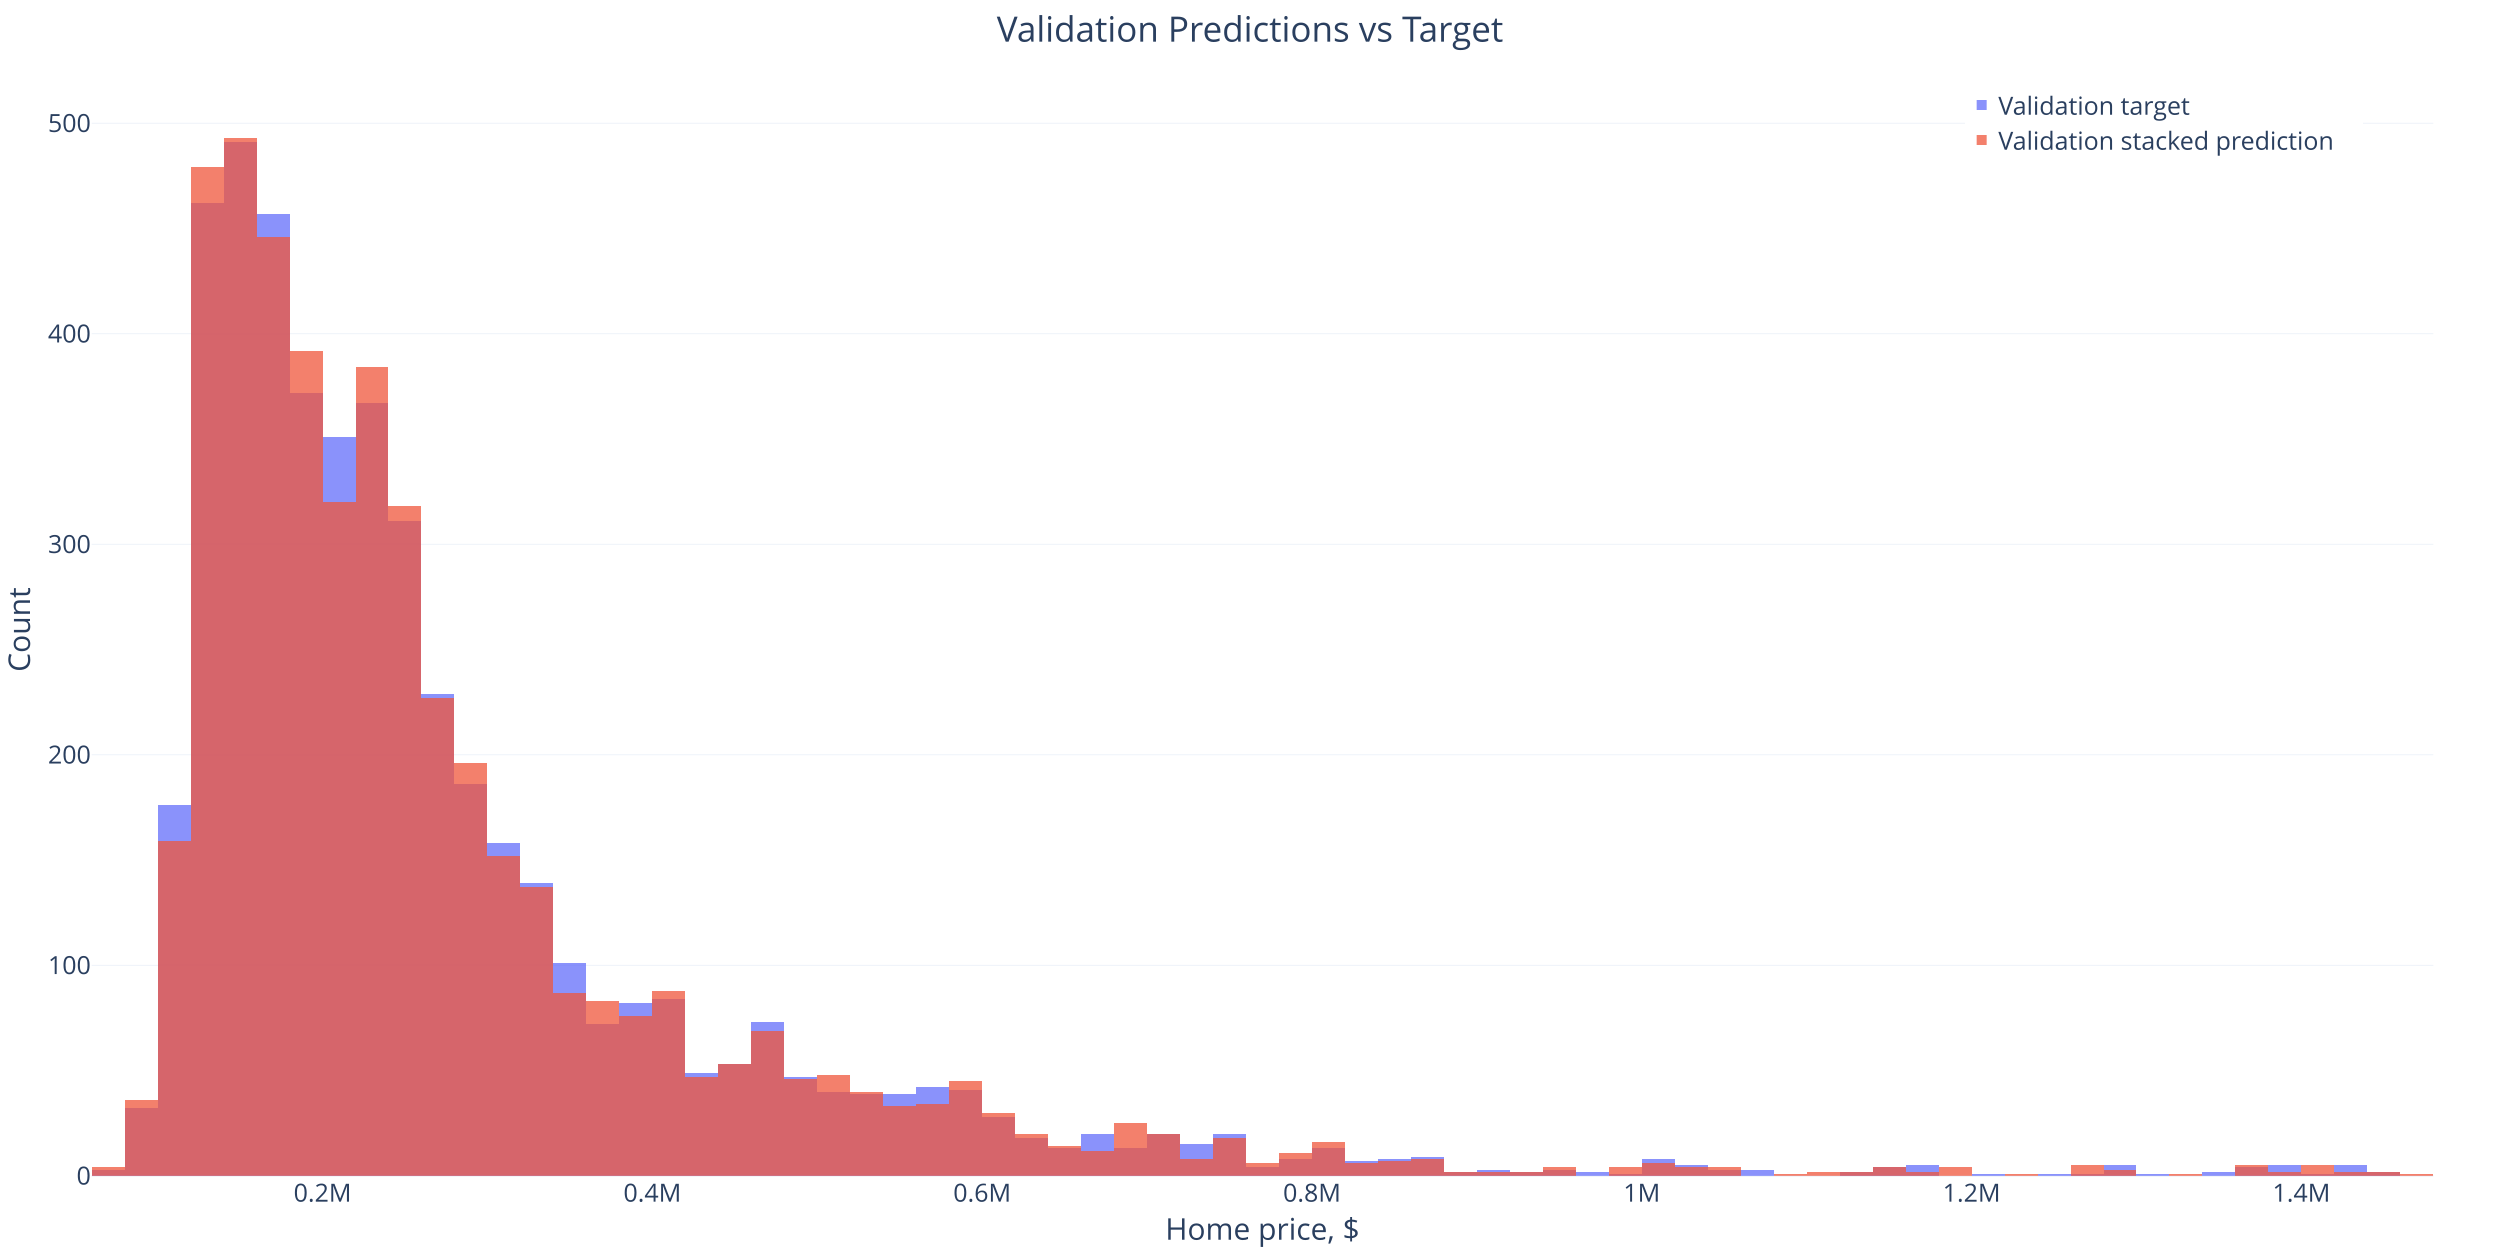
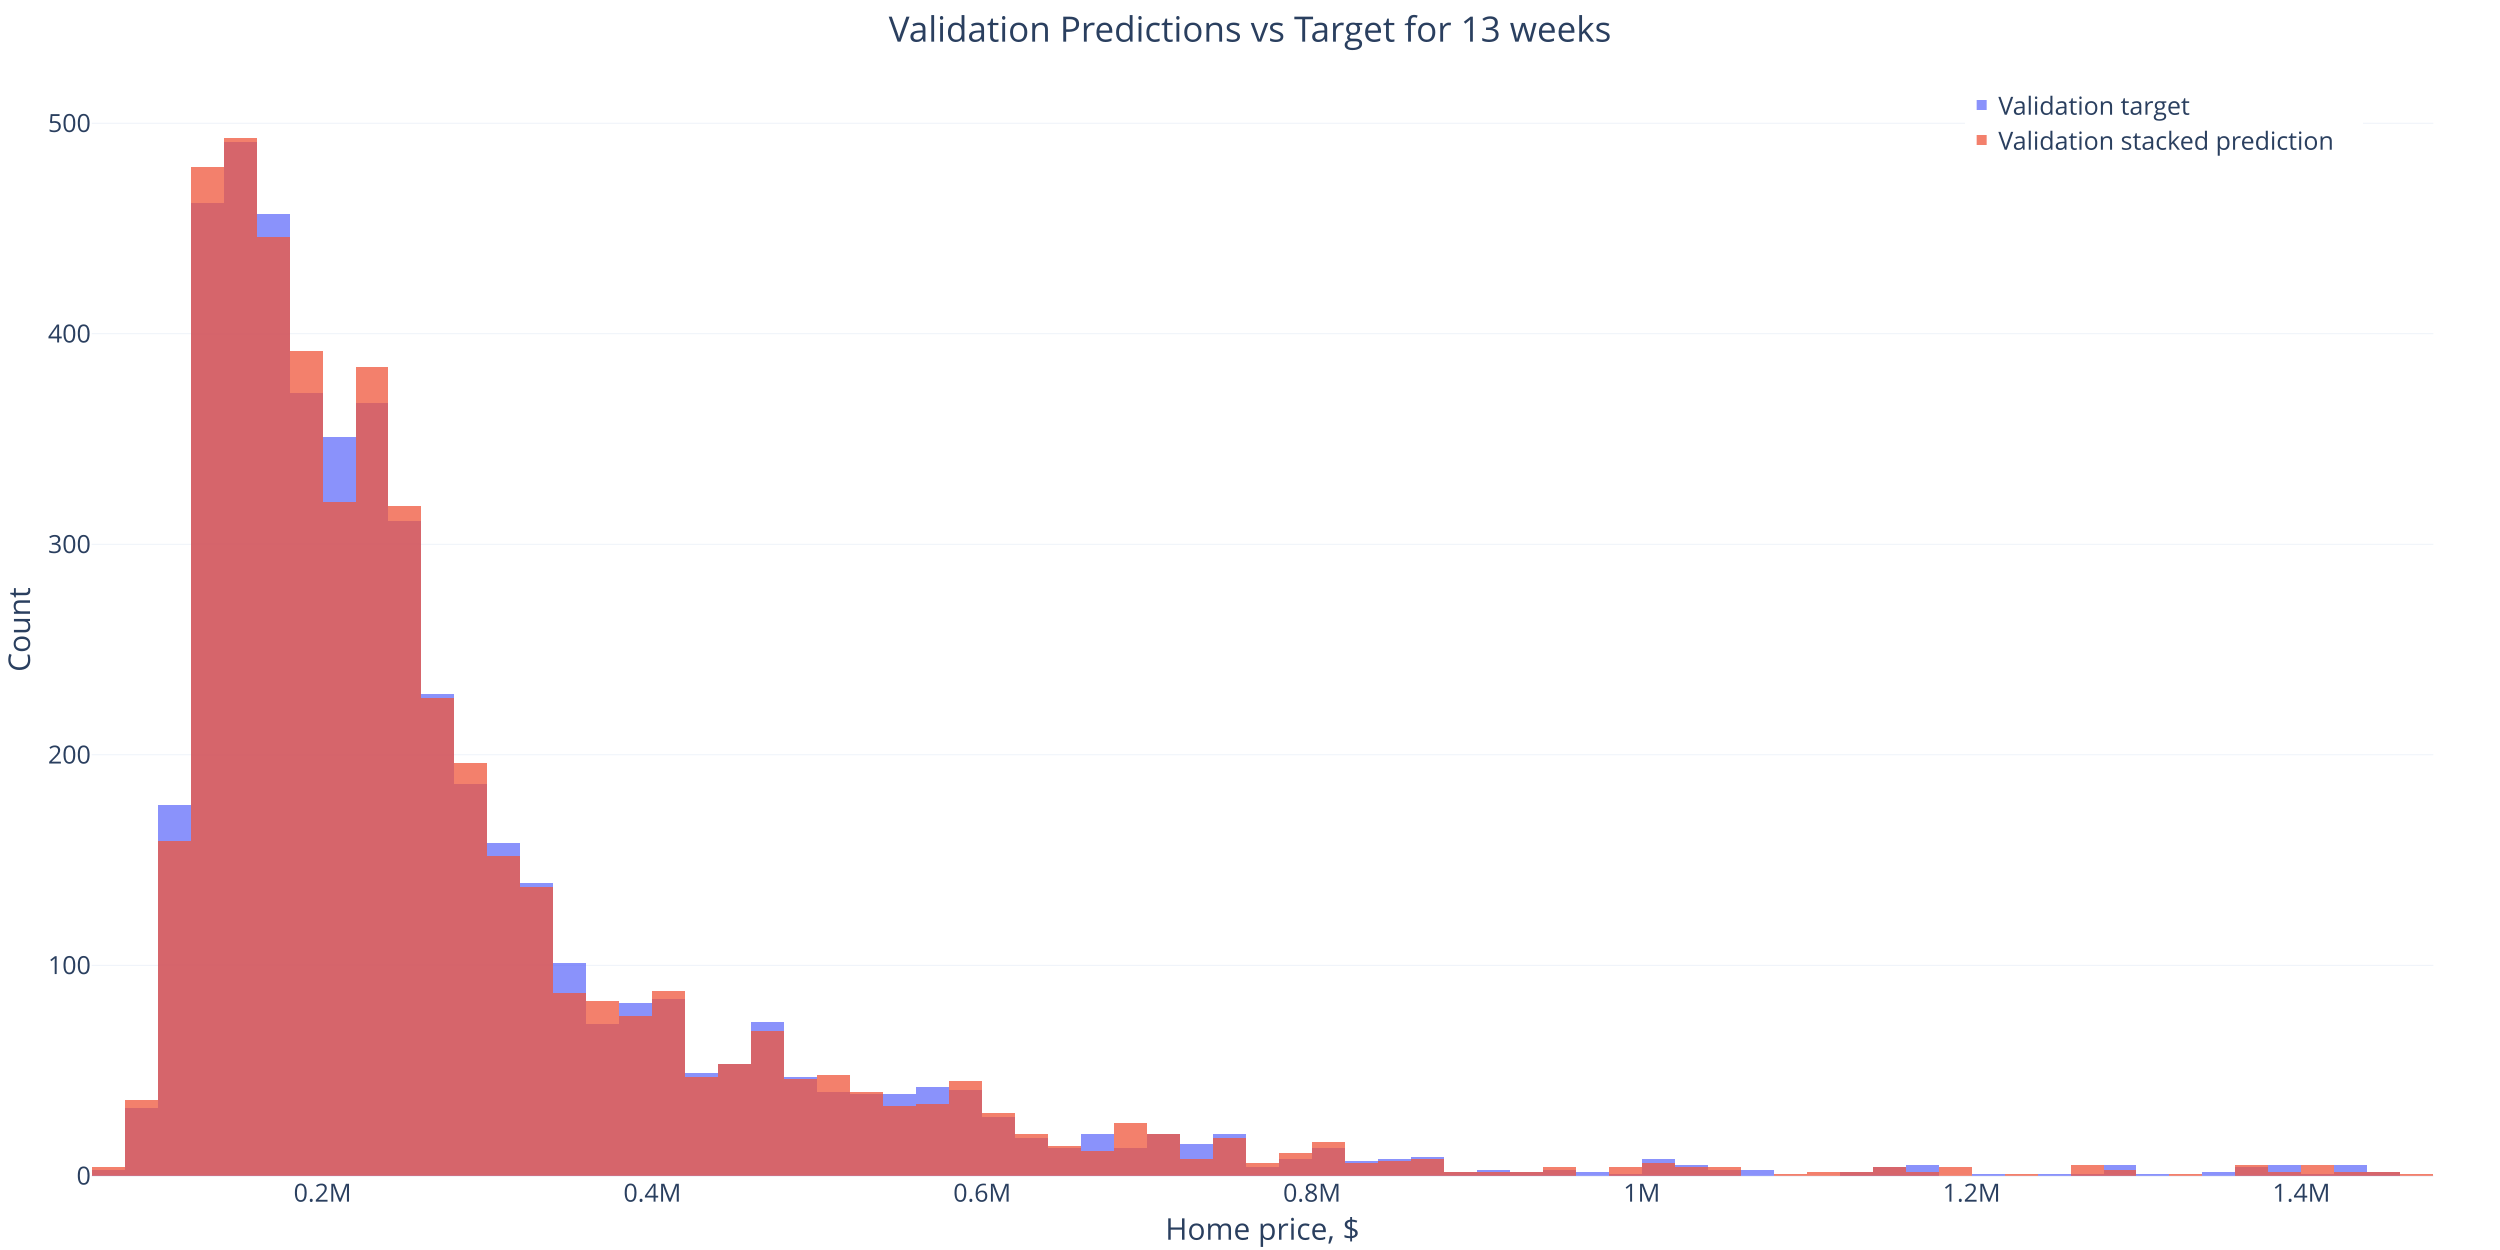
<svg xmlns="http://www.w3.org/2000/svg" class="main-svg" width="18000" height="9000" style="" viewBox="0 0 3000 1500">
  <rect x="0" y="0" width="3000" height="1500" style="fill: rgb(255, 255, 255); fill-opacity: 1;" />
-   <defs id="defs-3d978b">
+   <defs id="defs-2fa0a4">
    <g class="clips">
-       <clipPath id="clip3d978bxyplot" class="plotclip">
+       <clipPath id="clip2fa0a4xyplot" class="plotclip">
        <rect width="2810" height="1311" />
      </clipPath>
-       <clipPath class="axesclip" id="clip3d978bx">
+       <clipPath class="axesclip" id="clip2fa0a4x">
        <rect x="110" y="0" width="2810" height="1500" />
      </clipPath>
-       <clipPath class="axesclip" id="clip3d978by">
+       <clipPath class="axesclip" id="clip2fa0a4y">
        <rect x="0" y="100" width="3000" height="1311" />
      </clipPath>
-       <clipPath class="axesclip" id="clip3d978bxy">
+       <clipPath class="axesclip" id="clip2fa0a4xy">
        <rect x="110" y="100" width="2810" height="1311" />
      </clipPath>
    </g>
    <g class="gradients" />
    <g class="patterns" />
  </defs>
  <g class="bglayer" />
  <g class="layer-below">
    <g class="imagelayer" />
    <g class="shapelayer" />
  </g>
  <g class="cartesianlayer">
    <g class="subplot xy">
      <g class="layer-subplot">
        <g class="shapelayer" />
        <g class="imagelayer" />
      </g>
      <g class="minor-gridlayer">
        <g class="x" />
        <g class="y" />
      </g>
      <g class="gridlayer">
        <g class="x" />
        <g class="y">
          <path class="ygrid crisp" transform="translate(0,1158.37)" d="M110,0h2810" style="stroke: rgb(235, 240, 248); stroke-opacity: 1; stroke-width: 1px;" />
          <path class="ygrid crisp" transform="translate(0,905.75)" d="M110,0h2810" style="stroke: rgb(235, 240, 248); stroke-opacity: 1; stroke-width: 1px;" />
          <path class="ygrid crisp" transform="translate(0,653.12)" d="M110,0h2810" style="stroke: rgb(235, 240, 248); stroke-opacity: 1; stroke-width: 1px;" />
          <path class="ygrid crisp" transform="translate(0,400.49)" d="M110,0h2810" style="stroke: rgb(235, 240, 248); stroke-opacity: 1; stroke-width: 1px;" />
          <path class="ygrid crisp" transform="translate(0,147.87)" d="M110,0h2810" style="stroke: rgb(235, 240, 248); stroke-opacity: 1; stroke-width: 1px;" />
        </g>
      </g>
      <g class="zerolinelayer">
        <path class="yzl zl crisp" transform="translate(0,1411)" d="M110,0h2810" style="stroke: rgb(235, 240, 248); stroke-opacity: 1; stroke-width: 2px;" />
      </g>
      <path class="xlines-below" />
      <path class="ylines-below" />
      <g class="overlines-below" />
      <g class="xaxislayer-below" />
      <g class="yaxislayer-below" />
      <g class="overaxes-below" />
-       <g class="plot" transform="translate(110,100)" clip-path="url(#clip3d978bxyplot)">
+       <g class="plot" transform="translate(110,100)" clip-path="url(#clip2fa0a4xyplot)">
        <g class="barlayer mlayer">
          <g class="trace bars" shape-rendering="crispEdges" style="opacity: 0.75;">
            <g class="points">
              <g class="point">
                <path d="M0,1311V1303.42H39.58V1311Z" style="vector-effect: none; opacity: 1; stroke-width: 0px; fill: rgb(99, 110, 250); fill-opacity: 1;" />
              </g>
              <g class="point">
                <path d="M39.58,1311V1230.16H79.15V1311Z" style="vector-effect: none; opacity: 1; stroke-width: 0px; fill: rgb(99, 110, 250); fill-opacity: 1;" />
              </g>
              <g class="point">
                <path d="M79.15,1311V866.38H118.73V1311Z" style="vector-effect: none; opacity: 1; stroke-width: 0px; fill: rgb(99, 110, 250); fill-opacity: 1;" />
              </g>
              <g class="point">
                <path d="M118.73,1311V143.86H158.31V1311Z" style="vector-effect: none; opacity: 1; stroke-width: 0px; fill: rgb(99, 110, 250); fill-opacity: 1;" />
              </g>
              <g class="point">
                <path d="M158.31,1311V70.6H197.89V1311Z" style="vector-effect: none; opacity: 1; stroke-width: 0px; fill: rgb(99, 110, 250); fill-opacity: 1;" />
              </g>
              <g class="point">
                <path d="M197.89,1311V156.5H237.46V1311Z" style="vector-effect: none; opacity: 1; stroke-width: 0px; fill: rgb(99, 110, 250); fill-opacity: 1;" />
              </g>
              <g class="point">
                <path d="M237.46,1311V371.23H277.04V1311Z" style="vector-effect: none; opacity: 1; stroke-width: 0px; fill: rgb(99, 110, 250); fill-opacity: 1;" />
              </g>
              <g class="point">
                <path d="M277.04,1311V424.28H316.62V1311Z" style="vector-effect: none; opacity: 1; stroke-width: 0px; fill: rgb(99, 110, 250); fill-opacity: 1;" />
              </g>
              <g class="point">
                <path d="M316.62,1311V383.86H356.2V1311Z" style="vector-effect: none; opacity: 1; stroke-width: 0px; fill: rgb(99, 110, 250); fill-opacity: 1;" />
              </g>
              <g class="point">
                <path d="M356.2,1311V525.33H395.77V1311Z" style="vector-effect: none; opacity: 1; stroke-width: 0px; fill: rgb(99, 110, 250); fill-opacity: 1;" />
              </g>
              <g class="point">
                <path d="M395.77,1311V732.48H435.35V1311Z" style="vector-effect: none; opacity: 1; stroke-width: 0px; fill: rgb(99, 110, 250); fill-opacity: 1;" />
              </g>
              <g class="point">
                <path d="M435.35,1311V841.11H474.93V1311Z" style="vector-effect: none; opacity: 1; stroke-width: 0px; fill: rgb(99, 110, 250); fill-opacity: 1;" />
              </g>
              <g class="point">
                <path d="M474.93,1311V911.85H514.51V1311Z" style="vector-effect: none; opacity: 1; stroke-width: 0px; fill: rgb(99, 110, 250); fill-opacity: 1;" />
              </g>
              <g class="point">
                <path d="M514.51,1311V959.85H554.08V1311Z" style="vector-effect: none; opacity: 1; stroke-width: 0px; fill: rgb(99, 110, 250); fill-opacity: 1;" />
              </g>
              <g class="point">
                <path d="M554.08,1311V1055.85H593.66V1311Z" style="vector-effect: none; opacity: 1; stroke-width: 0px; fill: rgb(99, 110, 250); fill-opacity: 1;" />
              </g>
              <g class="point">
                <path d="M593.66,1311V1129.11H633.24V1311Z" style="vector-effect: none; opacity: 1; stroke-width: 0px; fill: rgb(99, 110, 250); fill-opacity: 1;" />
              </g>
              <g class="point">
                <path d="M633.24,1311V1103.85H672.82V1311Z" style="vector-effect: none; opacity: 1; stroke-width: 0px; fill: rgb(99, 110, 250); fill-opacity: 1;" />
              </g>
              <g class="point">
                <path d="M672.82,1311V1098.79H712.39V1311Z" style="vector-effect: none; opacity: 1; stroke-width: 0px; fill: rgb(99, 110, 250); fill-opacity: 1;" />
              </g>
              <g class="point">
                <path d="M712.39,1311V1187.21H751.97V1311Z" style="vector-effect: none; opacity: 1; stroke-width: 0px; fill: rgb(99, 110, 250); fill-opacity: 1;" />
              </g>
              <g class="point">
                <path d="M751.97,1311V1177.11H791.55V1311Z" style="vector-effect: none; opacity: 1; stroke-width: 0px; fill: rgb(99, 110, 250); fill-opacity: 1;" />
              </g>
              <g class="point">
                <path d="M791.55,1311V1126.58H831.13V1311Z" style="vector-effect: none; opacity: 1; stroke-width: 0px; fill: rgb(99, 110, 250); fill-opacity: 1;" />
              </g>
              <g class="point">
                <path d="M831.13,1311V1192.27H870.7V1311Z" style="vector-effect: none; opacity: 1; stroke-width: 0px; fill: rgb(99, 110, 250); fill-opacity: 1;" />
              </g>
              <g class="point">
                <path d="M870.7,1311V1209.95H910.28V1311Z" style="vector-effect: none; opacity: 1; stroke-width: 0px; fill: rgb(99, 110, 250); fill-opacity: 1;" />
              </g>
              <g class="point">
                <path d="M910.28,1311V1212.48H949.86V1311Z" style="vector-effect: none; opacity: 1; stroke-width: 0px; fill: rgb(99, 110, 250); fill-opacity: 1;" />
              </g>
              <g class="point">
                <path d="M949.86,1311V1212.48H989.44V1311Z" style="vector-effect: none; opacity: 1; stroke-width: 0px; fill: rgb(99, 110, 250); fill-opacity: 1;" />
              </g>
              <g class="point">
                <path d="M989.44,1311V1204.9H1029.01V1311Z" style="vector-effect: none; opacity: 1; stroke-width: 0px; fill: rgb(99, 110, 250); fill-opacity: 1;" />
              </g>
              <g class="point">
                <path d="M1029.01,1311V1207.42H1068.59V1311Z" style="vector-effect: none; opacity: 1; stroke-width: 0px; fill: rgb(99, 110, 250); fill-opacity: 1;" />
              </g>
              <g class="point">
                <path d="M1068.59,1311V1240.26H1108.17V1311Z" style="vector-effect: none; opacity: 1; stroke-width: 0px; fill: rgb(99, 110, 250); fill-opacity: 1;" />
              </g>
              <g class="point">
                <path d="M1108.17,1311V1265.53H1147.75V1311Z" style="vector-effect: none; opacity: 1; stroke-width: 0px; fill: rgb(99, 110, 250); fill-opacity: 1;" />
              </g>
              <g class="point">
                <path d="M1147.75,1311V1278.16H1187.32V1311Z" style="vector-effect: none; opacity: 1; stroke-width: 0px; fill: rgb(99, 110, 250); fill-opacity: 1;" />
              </g>
              <g class="point">
                <path d="M1187.32,1311V1260.47H1226.9V1311Z" style="vector-effect: none; opacity: 1; stroke-width: 0px; fill: rgb(99, 110, 250); fill-opacity: 1;" />
              </g>
              <g class="point">
                <path d="M1226.9,1311V1278.16H1266.48V1311Z" style="vector-effect: none; opacity: 1; stroke-width: 0px; fill: rgb(99, 110, 250); fill-opacity: 1;" />
              </g>
              <g class="point">
                <path d="M1266.48,1311V1260.47H1306.06V1311Z" style="vector-effect: none; opacity: 1; stroke-width: 0px; fill: rgb(99, 110, 250); fill-opacity: 1;" />
              </g>
              <g class="point">
                <path d="M1306.06,1311V1273.11H1345.63V1311Z" style="vector-effect: none; opacity: 1; stroke-width: 0px; fill: rgb(99, 110, 250); fill-opacity: 1;" />
              </g>
              <g class="point">
                <path d="M1345.63,1311V1260.47H1385.21V1311Z" style="vector-effect: none; opacity: 1; stroke-width: 0px; fill: rgb(99, 110, 250); fill-opacity: 1;" />
              </g>
              <g class="point">
                <path d="M1385.21,1311V1300.89H1424.79V1311Z" style="vector-effect: none; opacity: 1; stroke-width: 0px; fill: rgb(99, 110, 250); fill-opacity: 1;" />
              </g>
              <g class="point">
                <path d="M1424.79,1311V1290.79H1464.37V1311Z" style="vector-effect: none; opacity: 1; stroke-width: 0px; fill: rgb(99, 110, 250); fill-opacity: 1;" />
              </g>
              <g class="point">
                <path d="M1464.37,1311V1278.16H1503.94V1311Z" style="vector-effect: none; opacity: 1; stroke-width: 0px; fill: rgb(99, 110, 250); fill-opacity: 1;" />
              </g>
              <g class="point">
                <path d="M1503.94,1311V1293.32H1543.52V1311Z" style="vector-effect: none; opacity: 1; stroke-width: 0px; fill: rgb(99, 110, 250); fill-opacity: 1;" />
              </g>
              <g class="point">
                <path d="M1543.52,1311V1290.79H1583.1V1311Z" style="vector-effect: none; opacity: 1; stroke-width: 0px; fill: rgb(99, 110, 250); fill-opacity: 1;" />
              </g>
              <g class="point">
                <path d="M1583.1,1311V1288.26H1622.68V1311Z" style="vector-effect: none; opacity: 1; stroke-width: 0px; fill: rgb(99, 110, 250); fill-opacity: 1;" />
              </g>
              <g class="point">
                <path d="M1622.68,1311V1305.95H1662.25V1311Z" style="vector-effect: none; opacity: 1; stroke-width: 0px; fill: rgb(99, 110, 250); fill-opacity: 1;" />
              </g>
              <g class="point">
                <path d="M1662.25,1311V1303.42H1701.83V1311Z" style="vector-effect: none; opacity: 1; stroke-width: 0px; fill: rgb(99, 110, 250); fill-opacity: 1;" />
              </g>
              <g class="point">
                <path d="M1701.83,1311V1305.95H1741.41V1311Z" style="vector-effect: none; opacity: 1; stroke-width: 0px; fill: rgb(99, 110, 250); fill-opacity: 1;" />
              </g>
              <g class="point">
                <path d="M1741.41,1311V1303.42H1780.99V1311Z" style="vector-effect: none; opacity: 1; stroke-width: 0px; fill: rgb(99, 110, 250); fill-opacity: 1;" />
              </g>
              <g class="point">
                <path d="M1780.99,1311V1305.95H1820.56V1311Z" style="vector-effect: none; opacity: 1; stroke-width: 0px; fill: rgb(99, 110, 250); fill-opacity: 1;" />
              </g>
              <g class="point">
                <path d="M1820.56,1311V1308.47H1860.14V1311Z" style="vector-effect: none; opacity: 1; stroke-width: 0px; fill: rgb(99, 110, 250); fill-opacity: 1;" />
              </g>
              <g class="point">
                <path d="M1860.14,1311V1290.79H1899.72V1311Z" style="vector-effect: none; opacity: 1; stroke-width: 0px; fill: rgb(99, 110, 250); fill-opacity: 1;" />
              </g>
              <g class="point">
                <path d="M1899.72,1311V1298.37H1939.3V1311Z" style="vector-effect: none; opacity: 1; stroke-width: 0px; fill: rgb(99, 110, 250); fill-opacity: 1;" />
              </g>
              <g class="point">
                <path d="M1939.3,1311V1303.42H1978.87V1311Z" style="vector-effect: none; opacity: 1; stroke-width: 0px; fill: rgb(99, 110, 250); fill-opacity: 1;" />
              </g>
              <g class="point">
                <path d="M1978.87,1311V1303.42H2018.45V1311Z" style="vector-effect: none; opacity: 1; stroke-width: 0px; fill: rgb(99, 110, 250); fill-opacity: 1;" />
              </g>
              <g class="point">
                <path d="M0,0Z" style="vector-effect: none; opacity: 1; stroke-width: 0px; fill: rgb(99, 110, 250); fill-opacity: 1;" />
              </g>
              <g class="point">
                <path d="M0,0Z" style="vector-effect: none; opacity: 1; stroke-width: 0px; fill: rgb(99, 110, 250); fill-opacity: 1;" />
              </g>
              <g class="point">
                <path d="M2097.61,1311V1305.95H2137.18V1311Z" style="vector-effect: none; opacity: 1; stroke-width: 0px; fill: rgb(99, 110, 250); fill-opacity: 1;" />
              </g>
              <g class="point">
                <path d="M2137.18,1311V1300.89H2176.76V1311Z" style="vector-effect: none; opacity: 1; stroke-width: 0px; fill: rgb(99, 110, 250); fill-opacity: 1;" />
              </g>
              <g class="point">
                <path d="M2176.76,1311V1298.37H2216.34V1311Z" style="vector-effect: none; opacity: 1; stroke-width: 0px; fill: rgb(99, 110, 250); fill-opacity: 1;" />
              </g>
              <g class="point">
                <path d="M0,0Z" style="vector-effect: none; opacity: 1; stroke-width: 0px; fill: rgb(99, 110, 250); fill-opacity: 1;" />
              </g>
              <g class="point">
                <path d="M2255.92,1311V1308.47H2295.49V1311Z" style="vector-effect: none; opacity: 1; stroke-width: 0px; fill: rgb(99, 110, 250); fill-opacity: 1;" />
              </g>
              <g class="point">
                <path d="M0,0Z" style="vector-effect: none; opacity: 1; stroke-width: 0px; fill: rgb(99, 110, 250); fill-opacity: 1;" />
              </g>
              <g class="point">
                <path d="M2335.07,1311V1308.47H2374.65V1311Z" style="vector-effect: none; opacity: 1; stroke-width: 0px; fill: rgb(99, 110, 250); fill-opacity: 1;" />
              </g>
              <g class="point">
                <path d="M2374.65,1311V1308.47H2414.23V1311Z" style="vector-effect: none; opacity: 1; stroke-width: 0px; fill: rgb(99, 110, 250); fill-opacity: 1;" />
              </g>
              <g class="point">
                <path d="M2414.23,1311V1298.37H2453.8V1311Z" style="vector-effect: none; opacity: 1; stroke-width: 0px; fill: rgb(99, 110, 250); fill-opacity: 1;" />
              </g>
              <g class="point">
                <path d="M2453.8,1311V1308.47H2493.38V1311Z" style="vector-effect: none; opacity: 1; stroke-width: 0px; fill: rgb(99, 110, 250); fill-opacity: 1;" />
              </g>
              <g class="point">
                <path d="M0,0Z" style="vector-effect: none; opacity: 1; stroke-width: 0px; fill: rgb(99, 110, 250); fill-opacity: 1;" />
              </g>
              <g class="point">
                <path d="M2532.96,1311V1305.95H2572.54V1311Z" style="vector-effect: none; opacity: 1; stroke-width: 0px; fill: rgb(99, 110, 250); fill-opacity: 1;" />
              </g>
              <g class="point">
                <path d="M2572.54,1311V1300.89H2612.11V1311Z" style="vector-effect: none; opacity: 1; stroke-width: 0px; fill: rgb(99, 110, 250); fill-opacity: 1;" />
              </g>
              <g class="point">
                <path d="M2612.11,1311V1298.37H2651.69V1311Z" style="vector-effect: none; opacity: 1; stroke-width: 0px; fill: rgb(99, 110, 250); fill-opacity: 1;" />
              </g>
              <g class="point">
                <path d="M2651.69,1311V1308.47H2691.27V1311Z" style="vector-effect: none; opacity: 1; stroke-width: 0px; fill: rgb(99, 110, 250); fill-opacity: 1;" />
              </g>
              <g class="point">
                <path d="M2691.27,1311V1298.37H2730.85V1311Z" style="vector-effect: none; opacity: 1; stroke-width: 0px; fill: rgb(99, 110, 250); fill-opacity: 1;" />
              </g>
              <g class="point">
                <path d="M2730.85,1311V1305.95H2770.42V1311Z" style="vector-effect: none; opacity: 1; stroke-width: 0px; fill: rgb(99, 110, 250); fill-opacity: 1;" />
              </g>
            </g>
          </g>
          <g class="trace bars" shape-rendering="crispEdges" style="opacity: 0.75;">
            <g class="points">
              <g class="point">
                <path d="M0,1311V1300.89H39.58V1311Z" style="vector-effect: none; opacity: 1; stroke-width: 0px; fill: rgb(239, 85, 59); fill-opacity: 1;" />
              </g>
              <g class="point">
                <path d="M39.58,1311V1220.05H79.15V1311Z" style="vector-effect: none; opacity: 1; stroke-width: 0px; fill: rgb(239, 85, 59); fill-opacity: 1;" />
              </g>
              <g class="point">
                <path d="M79.15,1311V909.32H118.73V1311Z" style="vector-effect: none; opacity: 1; stroke-width: 0px; fill: rgb(239, 85, 59); fill-opacity: 1;" />
              </g>
              <g class="point">
                <path d="M118.73,1311V100.92H158.31V1311Z" style="vector-effect: none; opacity: 1; stroke-width: 0px; fill: rgb(239, 85, 59); fill-opacity: 1;" />
              </g>
              <g class="point">
                <path d="M158.31,1311V65.55H197.89V1311Z" style="vector-effect: none; opacity: 1; stroke-width: 0px; fill: rgb(239, 85, 59); fill-opacity: 1;" />
              </g>
              <g class="point">
                <path d="M197.89,1311V184.28H237.46V1311Z" style="vector-effect: none; opacity: 1; stroke-width: 0px; fill: rgb(239, 85, 59); fill-opacity: 1;" />
              </g>
              <g class="point">
                <path d="M237.46,1311V320.7H277.04V1311Z" style="vector-effect: none; opacity: 1; stroke-width: 0px; fill: rgb(239, 85, 59); fill-opacity: 1;" />
              </g>
              <g class="point">
                <path d="M277.04,1311V502.59H316.62V1311Z" style="vector-effect: none; opacity: 1; stroke-width: 0px; fill: rgb(239, 85, 59); fill-opacity: 1;" />
              </g>
              <g class="point">
                <path d="M316.62,1311V340.91H356.2V1311Z" style="vector-effect: none; opacity: 1; stroke-width: 0px; fill: rgb(239, 85, 59); fill-opacity: 1;" />
              </g>
              <g class="point">
                <path d="M356.2,1311V507.65H395.77V1311Z" style="vector-effect: none; opacity: 1; stroke-width: 0px; fill: rgb(239, 85, 59); fill-opacity: 1;" />
              </g>
              <g class="point">
                <path d="M395.77,1311V737.54H435.35V1311Z" style="vector-effect: none; opacity: 1; stroke-width: 0px; fill: rgb(239, 85, 59); fill-opacity: 1;" />
              </g>
              <g class="point">
                <path d="M435.35,1311V815.85H474.93V1311Z" style="vector-effect: none; opacity: 1; stroke-width: 0px; fill: rgb(239, 85, 59); fill-opacity: 1;" />
              </g>
              <g class="point">
                <path d="M474.93,1311V927.01H514.51V1311Z" style="vector-effect: none; opacity: 1; stroke-width: 0px; fill: rgb(239, 85, 59); fill-opacity: 1;" />
              </g>
              <g class="point">
                <path d="M514.51,1311V964.9H554.08V1311Z" style="vector-effect: none; opacity: 1; stroke-width: 0px; fill: rgb(239, 85, 59); fill-opacity: 1;" />
              </g>
              <g class="point">
                <path d="M554.08,1311V1091.21H593.66V1311Z" style="vector-effect: none; opacity: 1; stroke-width: 0px; fill: rgb(239, 85, 59); fill-opacity: 1;" />
              </g>
              <g class="point">
                <path d="M593.66,1311V1101.32H633.24V1311Z" style="vector-effect: none; opacity: 1; stroke-width: 0px; fill: rgb(239, 85, 59); fill-opacity: 1;" />
              </g>
              <g class="point">
                <path d="M633.24,1311V1119H672.82V1311Z" style="vector-effect: none; opacity: 1; stroke-width: 0px; fill: rgb(239, 85, 59); fill-opacity: 1;" />
              </g>
              <g class="point">
                <path d="M672.82,1311V1088.69H712.39V1311Z" style="vector-effect: none; opacity: 1; stroke-width: 0px; fill: rgb(239, 85, 59); fill-opacity: 1;" />
              </g>
              <g class="point">
                <path d="M712.39,1311V1192.27H751.97V1311Z" style="vector-effect: none; opacity: 1; stroke-width: 0px; fill: rgb(239, 85, 59); fill-opacity: 1;" />
              </g>
              <g class="point">
                <path d="M751.97,1311V1177.11H791.55V1311Z" style="vector-effect: none; opacity: 1; stroke-width: 0px; fill: rgb(239, 85, 59); fill-opacity: 1;" />
              </g>
              <g class="point">
                <path d="M791.55,1311V1136.69H831.13V1311Z" style="vector-effect: none; opacity: 1; stroke-width: 0px; fill: rgb(239, 85, 59); fill-opacity: 1;" />
              </g>
              <g class="point">
                <path d="M831.13,1311V1194.79H870.7V1311Z" style="vector-effect: none; opacity: 1; stroke-width: 0px; fill: rgb(239, 85, 59); fill-opacity: 1;" />
              </g>
              <g class="point">
                <path d="M870.7,1311V1189.74H910.28V1311Z" style="vector-effect: none; opacity: 1; stroke-width: 0px; fill: rgb(239, 85, 59); fill-opacity: 1;" />
              </g>
              <g class="point">
                <path d="M910.28,1311V1209.95H949.86V1311Z" style="vector-effect: none; opacity: 1; stroke-width: 0px; fill: rgb(239, 85, 59); fill-opacity: 1;" />
              </g>
              <g class="point">
                <path d="M949.86,1311V1227.63H989.44V1311Z" style="vector-effect: none; opacity: 1; stroke-width: 0px; fill: rgb(239, 85, 59); fill-opacity: 1;" />
              </g>
              <g class="point">
                <path d="M989.44,1311V1225.11H1029.01V1311Z" style="vector-effect: none; opacity: 1; stroke-width: 0px; fill: rgb(239, 85, 59); fill-opacity: 1;" />
              </g>
              <g class="point">
                <path d="M1029.01,1311V1197.32H1068.59V1311Z" style="vector-effect: none; opacity: 1; stroke-width: 0px; fill: rgb(239, 85, 59); fill-opacity: 1;" />
              </g>
              <g class="point">
                <path d="M1068.59,1311V1235.21H1108.17V1311Z" style="vector-effect: none; opacity: 1; stroke-width: 0px; fill: rgb(239, 85, 59); fill-opacity: 1;" />
              </g>
              <g class="point">
                <path d="M1108.17,1311V1260.47H1147.75V1311Z" style="vector-effect: none; opacity: 1; stroke-width: 0px; fill: rgb(239, 85, 59); fill-opacity: 1;" />
              </g>
              <g class="point">
                <path d="M1147.75,1311V1275.63H1187.32V1311Z" style="vector-effect: none; opacity: 1; stroke-width: 0px; fill: rgb(239, 85, 59); fill-opacity: 1;" />
              </g>
              <g class="point">
                <path d="M1187.32,1311V1280.68H1226.9V1311Z" style="vector-effect: none; opacity: 1; stroke-width: 0px; fill: rgb(239, 85, 59); fill-opacity: 1;" />
              </g>
              <g class="point">
                <path d="M1226.9,1311V1247.84H1266.48V1311Z" style="vector-effect: none; opacity: 1; stroke-width: 0px; fill: rgb(239, 85, 59); fill-opacity: 1;" />
              </g>
              <g class="point">
                <path d="M1266.48,1311V1260.47H1306.06V1311Z" style="vector-effect: none; opacity: 1; stroke-width: 0px; fill: rgb(239, 85, 59); fill-opacity: 1;" />
              </g>
              <g class="point">
                <path d="M1306.06,1311V1290.79H1345.63V1311Z" style="vector-effect: none; opacity: 1; stroke-width: 0px; fill: rgb(239, 85, 59); fill-opacity: 1;" />
              </g>
              <g class="point">
                <path d="M1345.63,1311V1265.53H1385.21V1311Z" style="vector-effect: none; opacity: 1; stroke-width: 0px; fill: rgb(239, 85, 59); fill-opacity: 1;" />
              </g>
              <g class="point">
                <path d="M1385.21,1311V1295.84H1424.79V1311Z" style="vector-effect: none; opacity: 1; stroke-width: 0px; fill: rgb(239, 85, 59); fill-opacity: 1;" />
              </g>
              <g class="point">
                <path d="M1424.79,1311V1283.21H1464.37V1311Z" style="vector-effect: none; opacity: 1; stroke-width: 0px; fill: rgb(239, 85, 59); fill-opacity: 1;" />
              </g>
              <g class="point">
                <path d="M1464.37,1311V1270.58H1503.94V1311Z" style="vector-effect: none; opacity: 1; stroke-width: 0px; fill: rgb(239, 85, 59); fill-opacity: 1;" />
              </g>
              <g class="point">
                <path d="M1503.94,1311V1295.84H1543.52V1311Z" style="vector-effect: none; opacity: 1; stroke-width: 0px; fill: rgb(239, 85, 59); fill-opacity: 1;" />
              </g>
              <g class="point">
                <path d="M1543.52,1311V1293.32H1583.1V1311Z" style="vector-effect: none; opacity: 1; stroke-width: 0px; fill: rgb(239, 85, 59); fill-opacity: 1;" />
              </g>
              <g class="point">
                <path d="M1583.1,1311V1290.79H1622.68V1311Z" style="vector-effect: none; opacity: 1; stroke-width: 0px; fill: rgb(239, 85, 59); fill-opacity: 1;" />
              </g>
              <g class="point">
                <path d="M1622.68,1311V1305.95H1662.25V1311Z" style="vector-effect: none; opacity: 1; stroke-width: 0px; fill: rgb(239, 85, 59); fill-opacity: 1;" />
              </g>
              <g class="point">
                <path d="M1662.25,1311V1305.95H1701.83V1311Z" style="vector-effect: none; opacity: 1; stroke-width: 0px; fill: rgb(239, 85, 59); fill-opacity: 1;" />
              </g>
              <g class="point">
                <path d="M1701.83,1311V1305.95H1741.41V1311Z" style="vector-effect: none; opacity: 1; stroke-width: 0px; fill: rgb(239, 85, 59); fill-opacity: 1;" />
              </g>
              <g class="point">
                <path d="M1741.41,1311V1300.89H1780.99V1311Z" style="vector-effect: none; opacity: 1; stroke-width: 0px; fill: rgb(239, 85, 59); fill-opacity: 1;" />
              </g>
              <g class="point">
                <path d="M0,0Z" style="vector-effect: none; opacity: 1; stroke-width: 0px; fill: rgb(239, 85, 59); fill-opacity: 1;" />
              </g>
              <g class="point">
                <path d="M1820.56,1311V1300.89H1860.14V1311Z" style="vector-effect: none; opacity: 1; stroke-width: 0px; fill: rgb(239, 85, 59); fill-opacity: 1;" />
              </g>
              <g class="point">
                <path d="M1860.14,1311V1295.84H1899.72V1311Z" style="vector-effect: none; opacity: 1; stroke-width: 0px; fill: rgb(239, 85, 59); fill-opacity: 1;" />
              </g>
              <g class="point">
                <path d="M1899.72,1311V1300.89H1939.3V1311Z" style="vector-effect: none; opacity: 1; stroke-width: 0px; fill: rgb(239, 85, 59); fill-opacity: 1;" />
              </g>
              <g class="point">
                <path d="M1939.3,1311V1300.89H1978.87V1311Z" style="vector-effect: none; opacity: 1; stroke-width: 0px; fill: rgb(239, 85, 59); fill-opacity: 1;" />
              </g>
              <g class="point">
                <path d="M0,0Z" style="vector-effect: none; opacity: 1; stroke-width: 0px; fill: rgb(239, 85, 59); fill-opacity: 1;" />
              </g>
              <g class="point">
                <path d="M2018.45,1311V1308.47H2058.03V1311Z" style="vector-effect: none; opacity: 1; stroke-width: 0px; fill: rgb(239, 85, 59); fill-opacity: 1;" />
              </g>
              <g class="point">
                <path d="M2058.03,1311V1305.95H2097.61V1311Z" style="vector-effect: none; opacity: 1; stroke-width: 0px; fill: rgb(239, 85, 59); fill-opacity: 1;" />
              </g>
              <g class="point">
                <path d="M2097.61,1311V1305.95H2137.18V1311Z" style="vector-effect: none; opacity: 1; stroke-width: 0px; fill: rgb(239, 85, 59); fill-opacity: 1;" />
              </g>
              <g class="point">
                <path d="M2137.18,1311V1300.89H2176.76V1311Z" style="vector-effect: none; opacity: 1; stroke-width: 0px; fill: rgb(239, 85, 59); fill-opacity: 1;" />
              </g>
              <g class="point">
                <path d="M2176.76,1311V1305.95H2216.34V1311Z" style="vector-effect: none; opacity: 1; stroke-width: 0px; fill: rgb(239, 85, 59); fill-opacity: 1;" />
              </g>
              <g class="point">
                <path d="M2216.34,1311V1300.89H2255.92V1311Z" style="vector-effect: none; opacity: 1; stroke-width: 0px; fill: rgb(239, 85, 59); fill-opacity: 1;" />
              </g>
              <g class="point">
                <path d="M0,0Z" style="vector-effect: none; opacity: 1; stroke-width: 0px; fill: rgb(239, 85, 59); fill-opacity: 1;" />
              </g>
              <g class="point">
                <path d="M2295.49,1311V1308.47H2335.07V1311Z" style="vector-effect: none; opacity: 1; stroke-width: 0px; fill: rgb(239, 85, 59); fill-opacity: 1;" />
              </g>
              <g class="point">
                <path d="M0,0Z" style="vector-effect: none; opacity: 1; stroke-width: 0px; fill: rgb(239, 85, 59); fill-opacity: 1;" />
              </g>
              <g class="point">
                <path d="M2374.65,1311V1298.37H2414.23V1311Z" style="vector-effect: none; opacity: 1; stroke-width: 0px; fill: rgb(239, 85, 59); fill-opacity: 1;" />
              </g>
              <g class="point">
                <path d="M2414.23,1311V1303.42H2453.8V1311Z" style="vector-effect: none; opacity: 1; stroke-width: 0px; fill: rgb(239, 85, 59); fill-opacity: 1;" />
              </g>
              <g class="point">
                <path d="M0,0Z" style="vector-effect: none; opacity: 1; stroke-width: 0px; fill: rgb(239, 85, 59); fill-opacity: 1;" />
              </g>
              <g class="point">
                <path d="M2493.38,1311V1308.47H2532.96V1311Z" style="vector-effect: none; opacity: 1; stroke-width: 0px; fill: rgb(239, 85, 59); fill-opacity: 1;" />
              </g>
              <g class="point">
                <path d="M0,0Z" style="vector-effect: none; opacity: 1; stroke-width: 0px; fill: rgb(239, 85, 59); fill-opacity: 1;" />
              </g>
              <g class="point">
                <path d="M2572.54,1311V1298.37H2612.11V1311Z" style="vector-effect: none; opacity: 1; stroke-width: 0px; fill: rgb(239, 85, 59); fill-opacity: 1;" />
              </g>
              <g class="point">
                <path d="M2612.11,1311V1305.95H2651.69V1311Z" style="vector-effect: none; opacity: 1; stroke-width: 0px; fill: rgb(239, 85, 59); fill-opacity: 1;" />
              </g>
              <g class="point">
                <path d="M2651.69,1311V1298.37H2691.27V1311Z" style="vector-effect: none; opacity: 1; stroke-width: 0px; fill: rgb(239, 85, 59); fill-opacity: 1;" />
              </g>
              <g class="point">
                <path d="M2691.27,1311V1305.95H2730.85V1311Z" style="vector-effect: none; opacity: 1; stroke-width: 0px; fill: rgb(239, 85, 59); fill-opacity: 1;" />
              </g>
              <g class="point">
                <path d="M2730.85,1311V1305.95H2770.42V1311Z" style="vector-effect: none; opacity: 1; stroke-width: 0px; fill: rgb(239, 85, 59); fill-opacity: 1;" />
              </g>
              <g class="point">
                <path d="M2770.42,1311V1308.47H2810V1311Z" style="vector-effect: none; opacity: 1; stroke-width: 0px; fill: rgb(239, 85, 59); fill-opacity: 1;" />
              </g>
            </g>
          </g>
        </g>
      </g>
      <g class="overplot" />
      <path class="xlines-above crisp" d="M0,0" style="fill: none;" />
      <path class="ylines-above crisp" d="M0,0" style="fill: none;" />
      <g class="overlines-above" />
      <g class="xaxislayer-above">
        <g class="xtick">
          <text text-anchor="middle" x="0" y="1442" transform="translate(387.04,0)" style="font-family: 'Open Sans', verdana, arial, sans-serif; font-size: 30px; fill: rgb(42, 63, 95); fill-opacity: 1; white-space: pre; opacity: 1;">0.2M</text>
        </g>
        <g class="xtick">
          <text text-anchor="middle" x="0" y="1442" style="font-family: 'Open Sans', verdana, arial, sans-serif; font-size: 30px; fill: rgb(42, 63, 95); fill-opacity: 1; white-space: pre; opacity: 1;" transform="translate(782.82,0)">0.4M</text>
        </g>
        <g class="xtick">
          <text text-anchor="middle" x="0" y="1442" style="font-family: 'Open Sans', verdana, arial, sans-serif; font-size: 30px; fill: rgb(42, 63, 95); fill-opacity: 1; white-space: pre; opacity: 1;" transform="translate(1178.59,0)">0.6M</text>
        </g>
        <g class="xtick">
          <text text-anchor="middle" x="0" y="1442" style="font-family: 'Open Sans', verdana, arial, sans-serif; font-size: 30px; fill: rgb(42, 63, 95); fill-opacity: 1; white-space: pre; opacity: 1;" transform="translate(1574.37,0)">0.8M</text>
        </g>
        <g class="xtick">
          <text text-anchor="middle" x="0" y="1442" style="font-family: 'Open Sans', verdana, arial, sans-serif; font-size: 30px; fill: rgb(42, 63, 95); fill-opacity: 1; white-space: pre; opacity: 1;" transform="translate(1970.14,0)">1M</text>
        </g>
        <g class="xtick">
          <text text-anchor="middle" x="0" y="1442" style="font-family: 'Open Sans', verdana, arial, sans-serif; font-size: 30px; fill: rgb(42, 63, 95); fill-opacity: 1; white-space: pre; opacity: 1;" transform="translate(2365.92,0)">1.2M</text>
        </g>
        <g class="xtick">
          <text text-anchor="middle" x="0" y="1442" style="font-family: 'Open Sans', verdana, arial, sans-serif; font-size: 30px; fill: rgb(42, 63, 95); fill-opacity: 1; white-space: pre; opacity: 1;" transform="translate(2761.69,0)">1.4M</text>
        </g>
      </g>
      <g class="yaxislayer-above">
        <g class="ytick">
          <text text-anchor="end" x="109" y="10.5" transform="translate(0,1411)" style="font-family: 'Open Sans', verdana, arial, sans-serif; font-size: 30px; fill: rgb(42, 63, 95); fill-opacity: 1; white-space: pre; opacity: 1;">0</text>
        </g>
        <g class="ytick">
          <text text-anchor="end" x="109" y="10.5" style="font-family: 'Open Sans', verdana, arial, sans-serif; font-size: 30px; fill: rgb(42, 63, 95); fill-opacity: 1; white-space: pre; opacity: 1;" transform="translate(0,1158.37)">100</text>
        </g>
        <g class="ytick">
          <text text-anchor="end" x="109" y="10.5" style="font-family: 'Open Sans', verdana, arial, sans-serif; font-size: 30px; fill: rgb(42, 63, 95); fill-opacity: 1; white-space: pre; opacity: 1;" transform="translate(0,905.75)">200</text>
        </g>
        <g class="ytick">
          <text text-anchor="end" x="109" y="10.5" style="font-family: 'Open Sans', verdana, arial, sans-serif; font-size: 30px; fill: rgb(42, 63, 95); fill-opacity: 1; white-space: pre; opacity: 1;" transform="translate(0,653.12)">300</text>
        </g>
        <g class="ytick">
          <text text-anchor="end" x="109" y="10.5" style="font-family: 'Open Sans', verdana, arial, sans-serif; font-size: 30px; fill: rgb(42, 63, 95); fill-opacity: 1; white-space: pre; opacity: 1;" transform="translate(0,400.49)">400</text>
        </g>
        <g class="ytick">
          <text text-anchor="end" x="109" y="10.5" style="font-family: 'Open Sans', verdana, arial, sans-serif; font-size: 30px; fill: rgb(42, 63, 95); fill-opacity: 1; white-space: pre; opacity: 1;" transform="translate(0,147.87)">500</text>
        </g>
      </g>
      <g class="overaxes-above" />
    </g>
  </g>
  <g class="polarlayer" />
  <g class="smithlayer" />
  <g class="ternarylayer" />
  <g class="geolayer" />
  <g class="funnelarealayer" />
  <g class="pielayer" />
  <g class="iciclelayer" />
  <g class="treemaplayer" />
  <g class="sunburstlayer" />
  <g class="glimages" />
-   <defs id="topdefs-3d978b">
+   <defs id="topdefs-2fa0a4">
    <g class="clips" />
-     <clipPath id="legend3d978b">
+     <clipPath id="legend2fa0a4">
      <rect width="478" height="94" x="0" y="0" />
    </clipPath>
  </defs>
  <g class="layer-above">
    <g class="imagelayer" />
    <g class="shapelayer" />
  </g>
  <g class="infolayer">
    <g class="legend" pointer-events="all" transform="translate(2358,100)">
      <rect class="bg" shape-rendering="crispEdges" width="478" height="94" x="0" y="0" style="stroke: rgb(68, 68, 68); stroke-opacity: 1; fill: rgb(255, 255, 255); fill-opacity: 1; stroke-width: 0px;" />
-       <g class="scrollbox" transform="" clip-path="url(#legend3d978b)">
+       <g class="scrollbox" transform="" clip-path="url(#legend2fa0a4)">
        <g class="groups">
          <g class="traces" transform="translate(0,26)" style="opacity: 1;">
            <text class="legendtext" text-anchor="start" x="40" y="11.7" style="font-family: 'Open Sans', verdana, arial, sans-serif; font-size: 30px; fill: rgb(42, 63, 95); fill-opacity: 1; white-space: pre;">Validation target</text>
            <g class="layers" style="opacity: 0.75;">
              <g class="legendfill" />
              <g class="legendlines" />
              <g class="legendsymbols">
                <g class="legendpoints">
                  <path class="legendundefined" d="M6,6H-6V-6H6Z" transform="translate(20,0)" style="stroke-width: 0px; fill: rgb(99, 110, 250); fill-opacity: 1;" />
                </g>
              </g>
            </g>
            <rect class="legendtoggle" x="0" y="-21" width="472.875" height="42" style="fill: rgb(0, 0, 0); fill-opacity: 0;" />
          </g>
          <g class="traces" transform="translate(0,68)" style="opacity: 1;">
            <text class="legendtext" text-anchor="start" x="40" y="11.7" style="font-family: 'Open Sans', verdana, arial, sans-serif; font-size: 30px; fill: rgb(42, 63, 95); fill-opacity: 1; white-space: pre;">Validation stacked prediction</text>
            <g class="layers" style="opacity: 0.75;">
              <g class="legendfill" />
              <g class="legendlines" />
              <g class="legendsymbols">
                <g class="legendpoints">
                  <path class="legendundefined" d="M6,6H-6V-6H6Z" transform="translate(20,0)" style="stroke-width: 0px; fill: rgb(239, 85, 59); fill-opacity: 1;" />
                </g>
              </g>
            </g>
            <rect class="legendtoggle" x="0" y="-21" width="472.875" height="42" style="fill: rgb(0, 0, 0); fill-opacity: 0;" />
          </g>
        </g>
      </g>
      <rect class="scrollbar" rx="20" ry="3" width="0" height="0" x="0" y="0" style="fill: rgb(128, 139, 164); fill-opacity: 1;" />
    </g>
    <g class="g-gtitle">
-       <text class="gtitle" x="1500" y="50" text-anchor="middle" dy="0em" style="font-family: 'Open Sans', verdana, arial, sans-serif; font-size: 42px; fill: rgb(42, 63, 95); opacity: 1; font-weight: normal; white-space: pre;">Validation Predictions vs Target</text>
+       <text class="gtitle" x="1500" y="50" text-anchor="middle" dy="0em" style="font-family: 'Open Sans', verdana, arial, sans-serif; font-size: 42px; fill: rgb(42, 63, 95); opacity: 1; font-weight: normal; white-space: pre;">Validation Predictions vs Target for 13 weeks</text>
    </g>
    <g class="g-xtitle">
      <text class="xtitle" x="1515" y="1487.7" text-anchor="middle" style="font-family: 'Open Sans', verdana, arial, sans-serif; font-size: 36px; fill: rgb(42, 63, 95); opacity: 1; font-weight: normal; white-space: pre;">Home price, $</text>
    </g>
    <g class="g-ytitle" transform="translate(23.91895,0)">
      <text class="ytitle" transform="rotate(-90,12.08125,755.5)" x="12.081" y="755.5" text-anchor="middle" style="font-family: 'Open Sans', verdana, arial, sans-serif; font-size: 36px; fill: rgb(42, 63, 95); opacity: 1; font-weight: normal; white-space: pre;">Count</text>
    </g>
  </g>
</svg>
